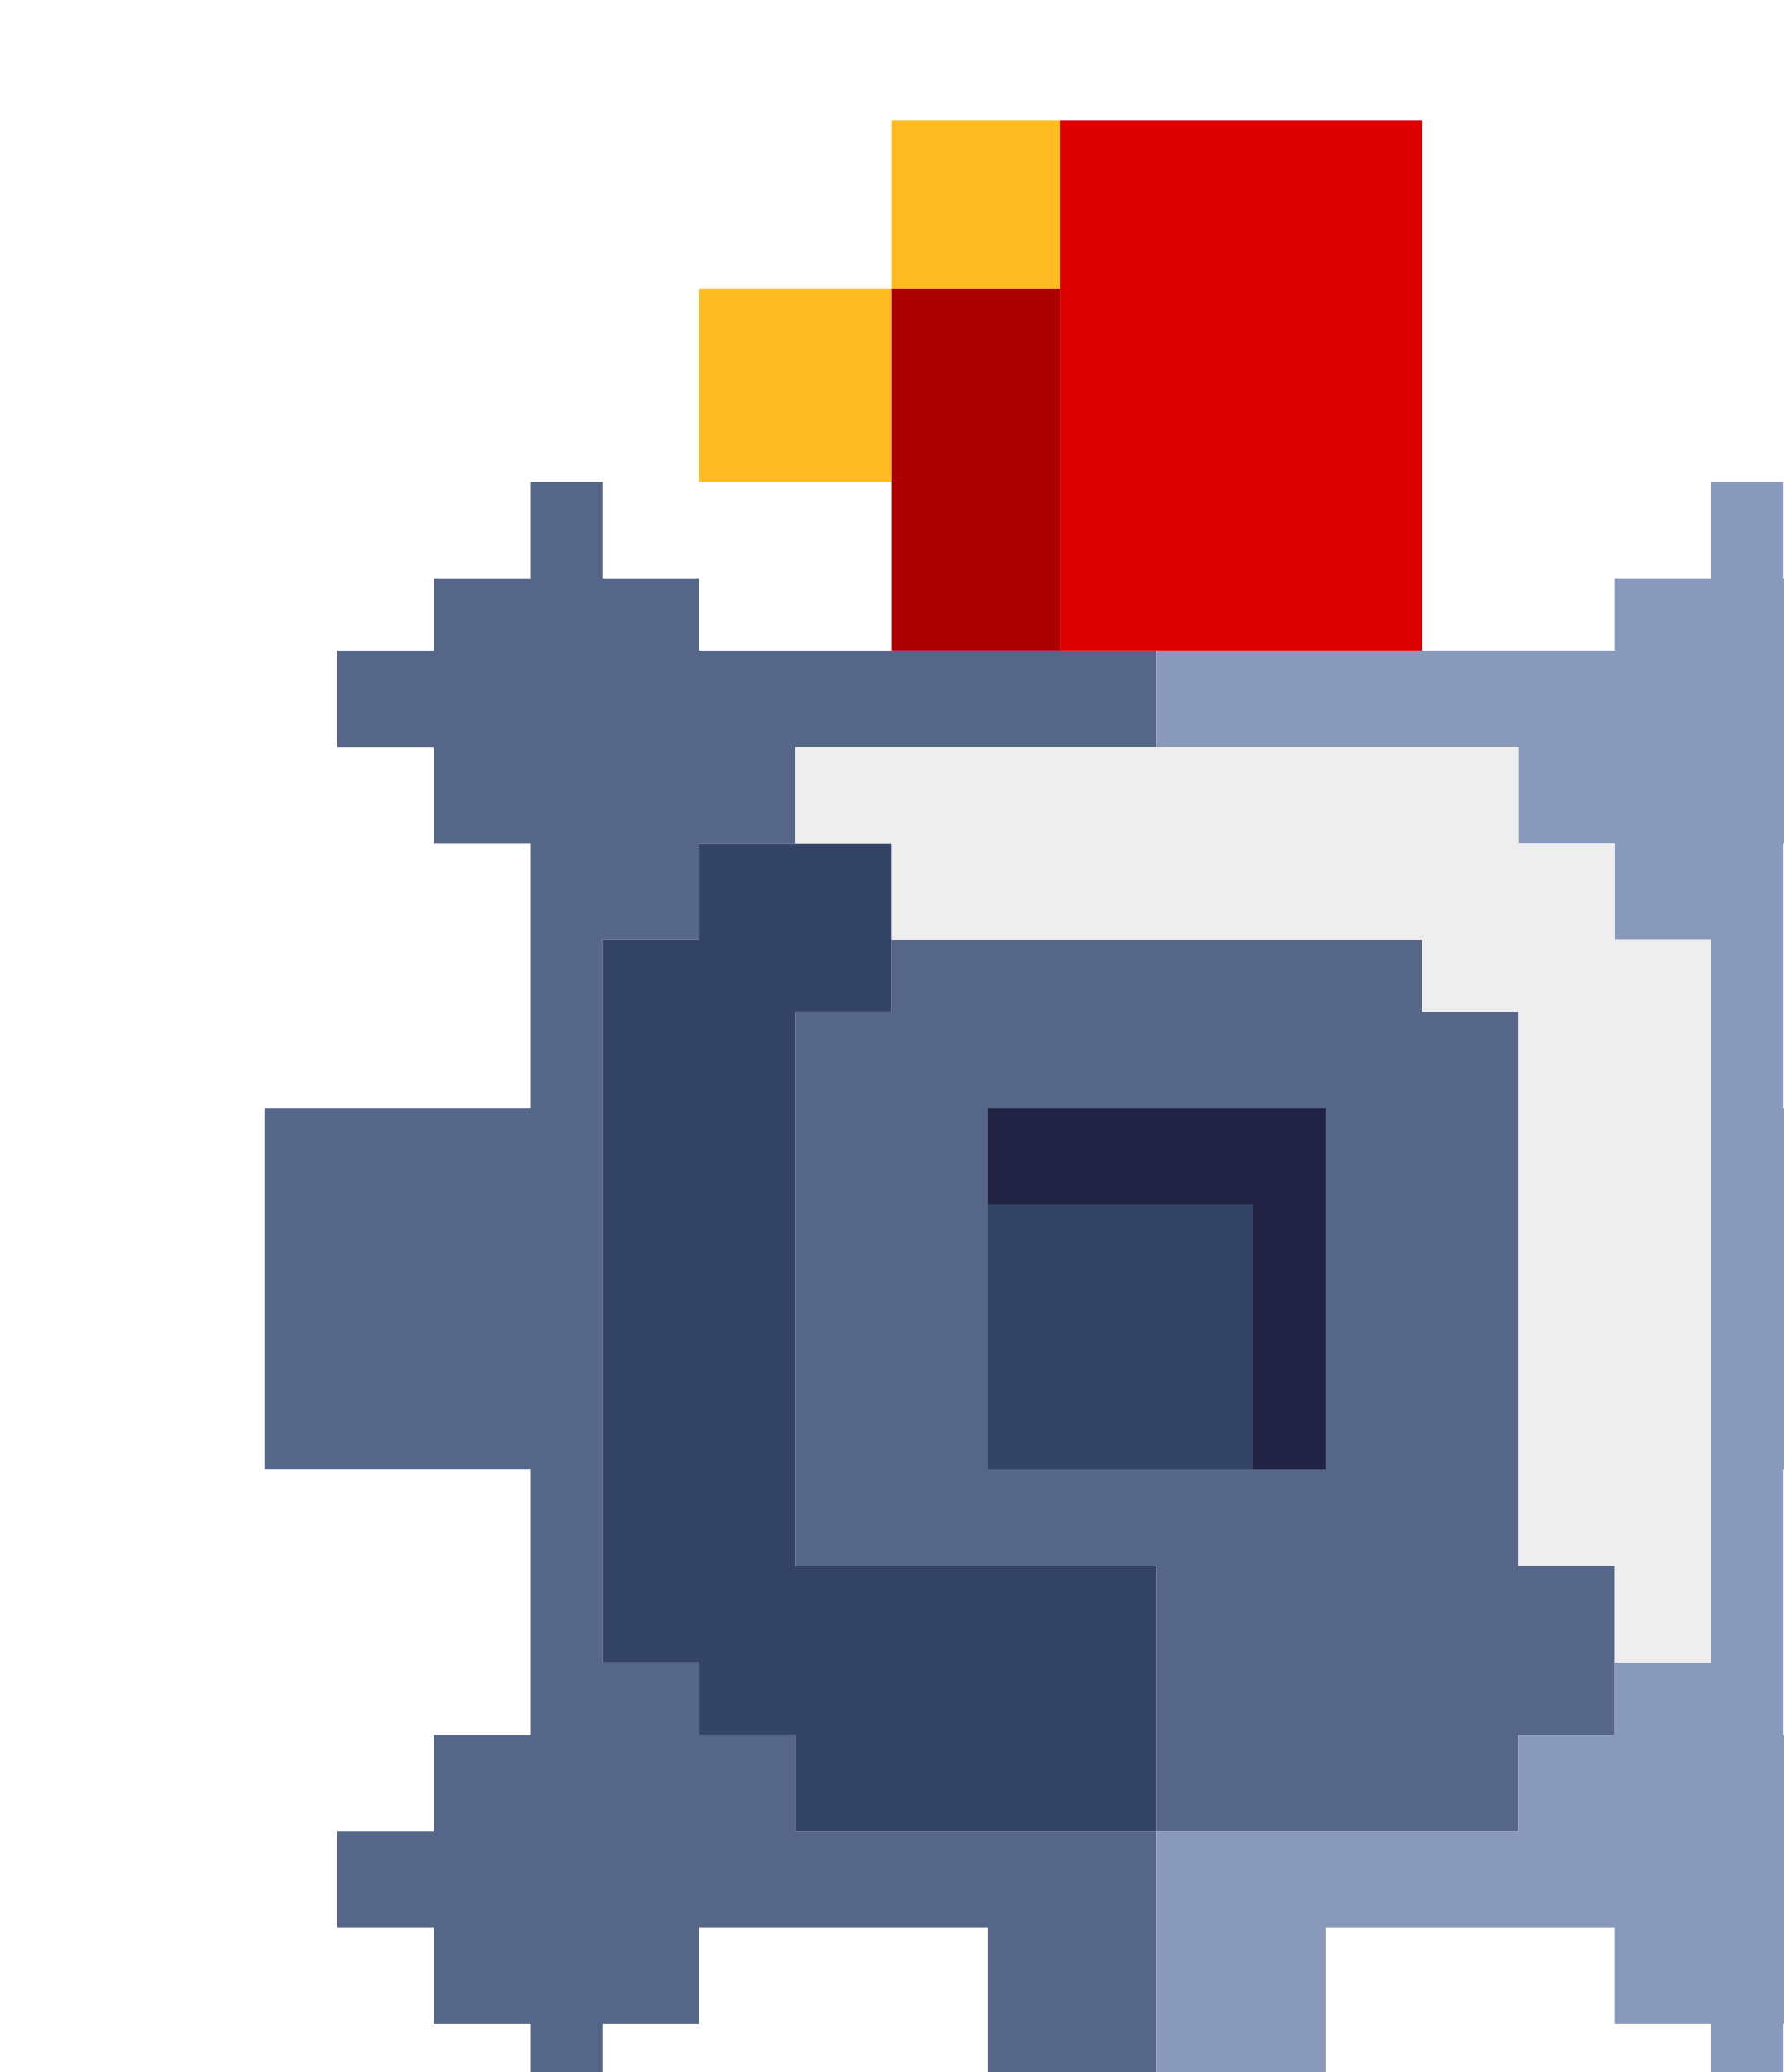
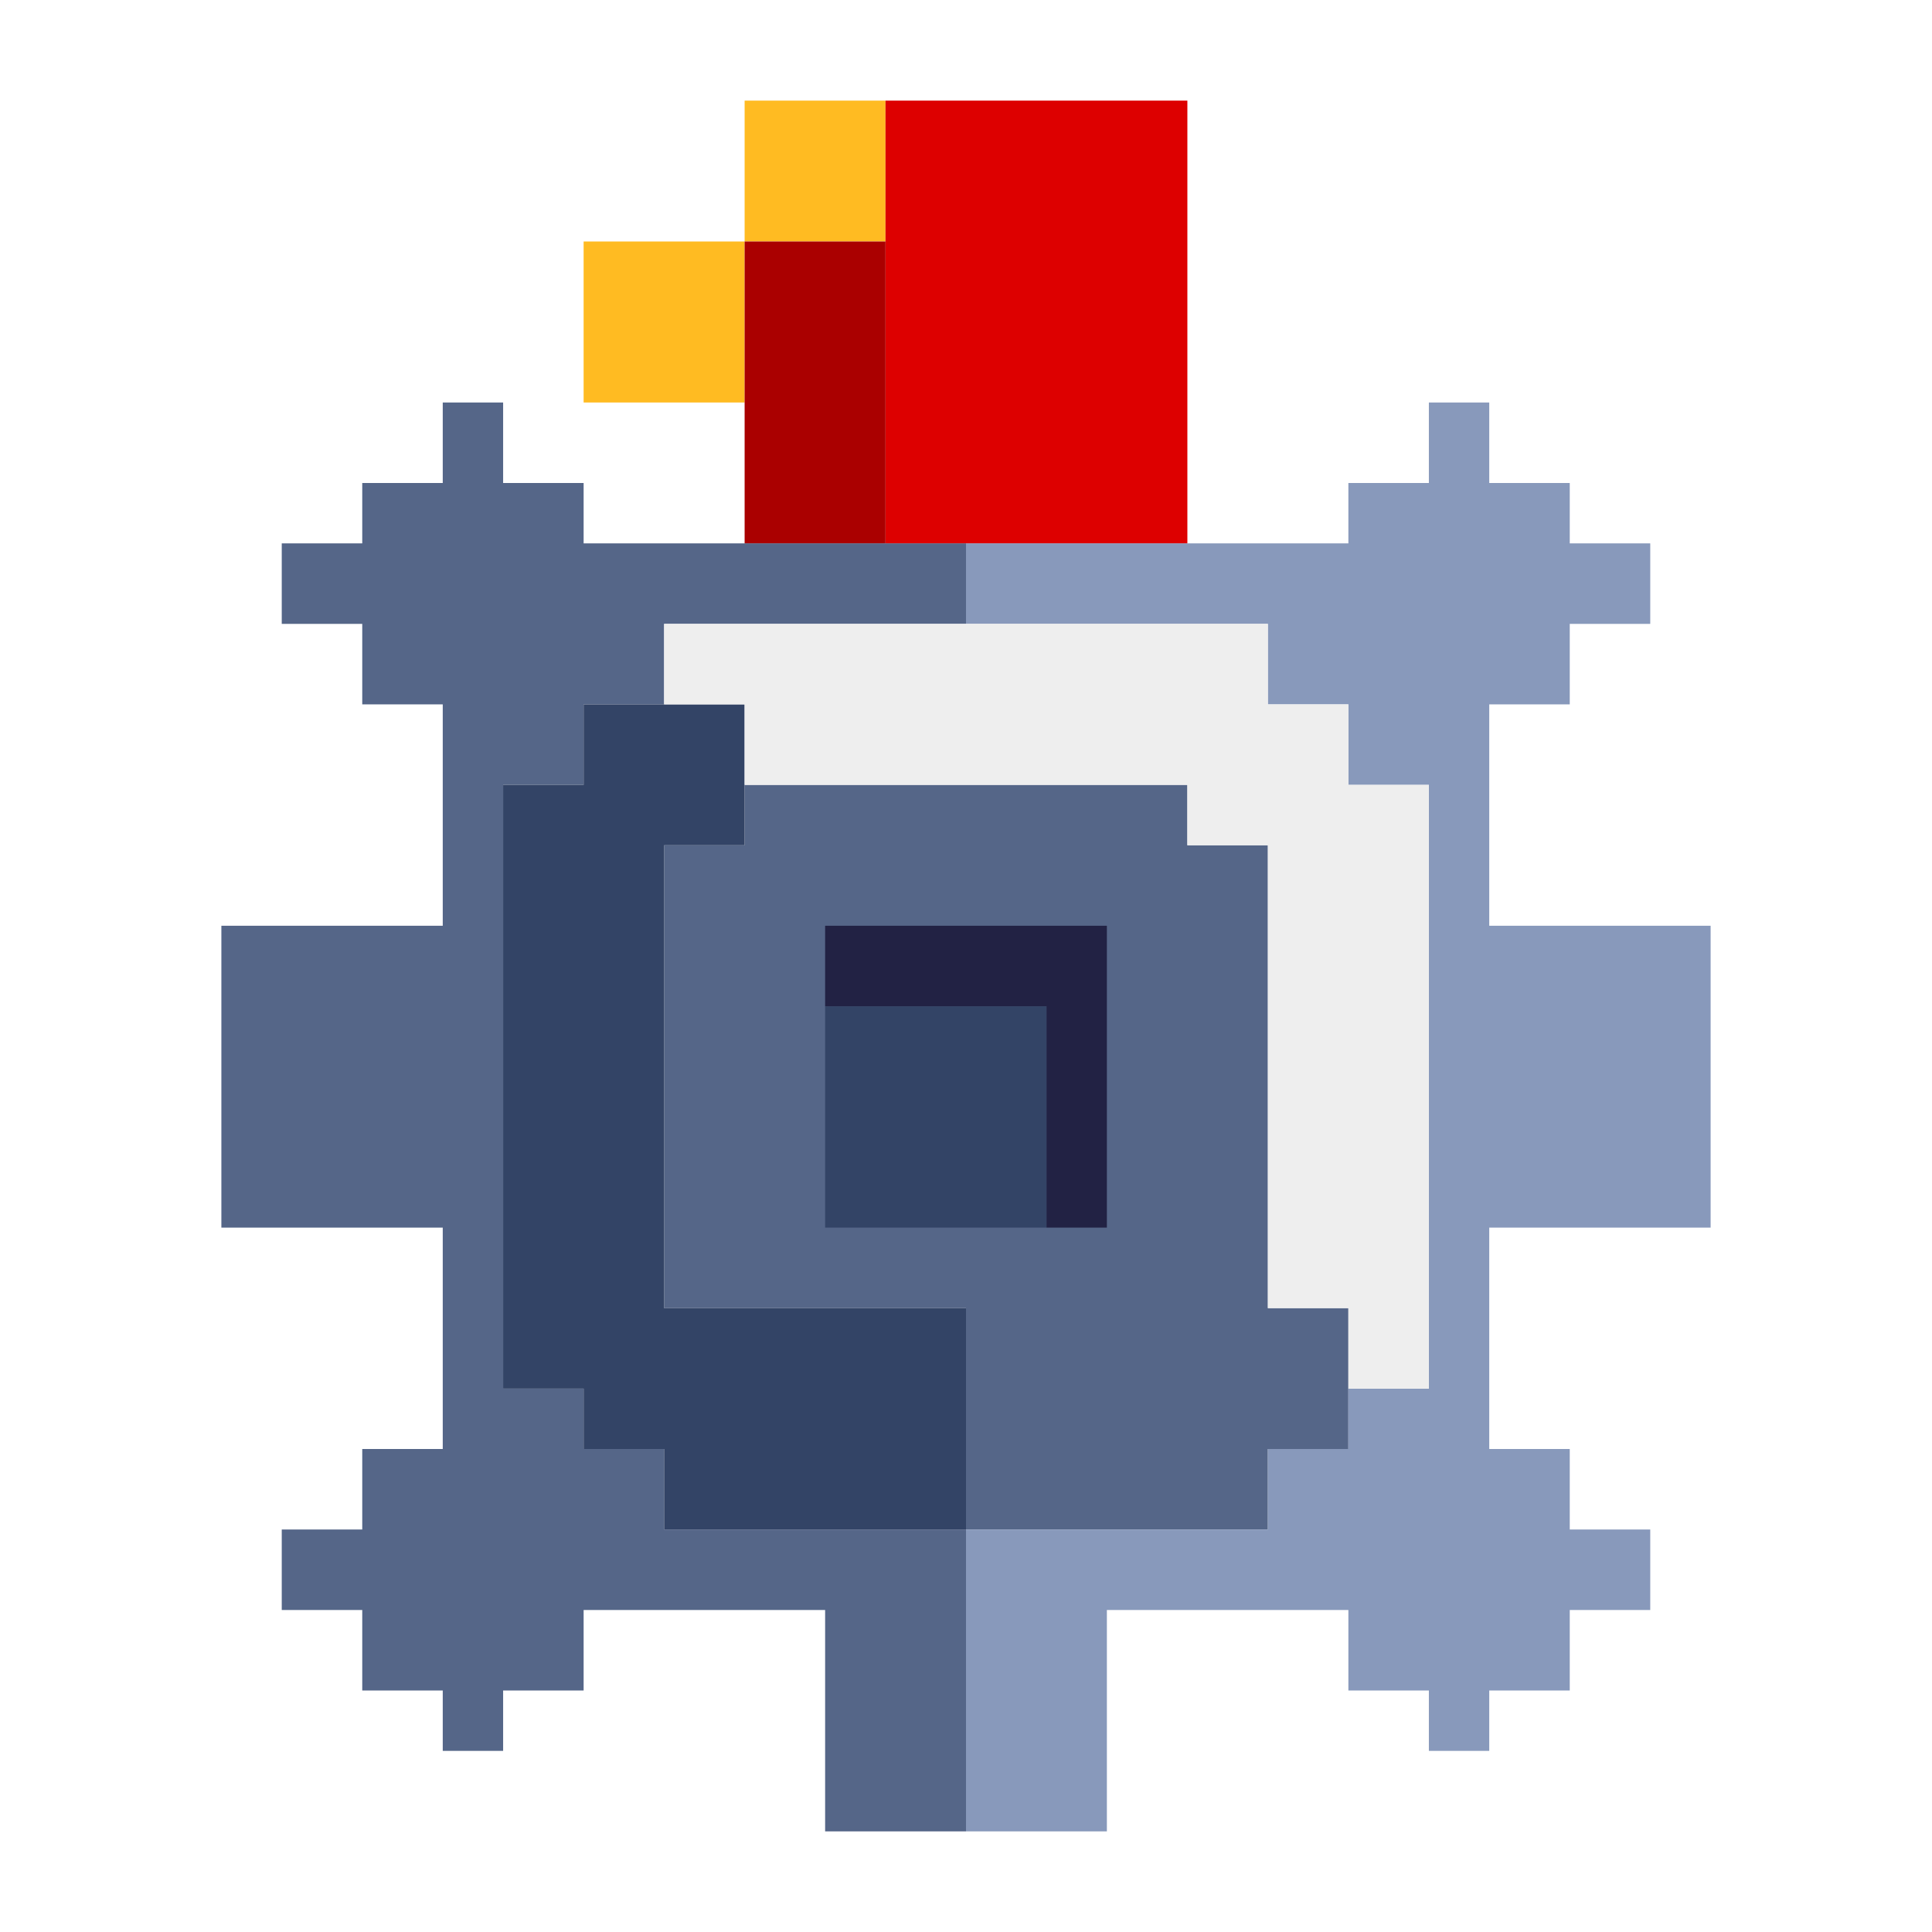
- <svg xmlns="http://www.w3.org/2000/svg" version="1.1" shape-rendering="auto" viewbox="0 0 96 96">
+ <svg xmlns="http://www.w3.org/2000/svg" version="1.1" shape-rendering="auto" viewbox="0 0 96 96" height="96" width="96">
  <g id="fez">
    <path id="tassel" d="M37,5h7v7h-15v8h8z" fill="#FB2" stroke="none" />
    <rect id="hat1" x="44" y="5" height="22" width="15" fill="#D00" stroke="none" />
    <rect id="hat2" x="37" y="12" height="15" width="7" fill="#A00" stroke="none" />
  </g>
  <g id="gear">
    <path id="gearL1" d="M22,20h3v4h4v3h19v4h-15v4h-4v4h-4v30h4v3h4v4h15v-11h-15v-23h4v-3h22v3h4v23h4v7h-4v4h-15v15h-7v-11h-12v4h-4v3h-3v-3h-4v-4h-4v-4h4v-4h4v-11h-11v-15h11v-11h-4v-4h-4v-4h4v-3h4z" fill="#568" stroke="none" />
    <path id="gearR1" d="M71,20h3v4h4v3h4v4h-4v4h-4v11h11v15h-11v11h4v4h4v4h-4v4h-4v3h-3v-3h-4v-4h-12v11h-7v-15h15v-4h4v-3h4v-30h-4v-4h-4v-4h-15v-4h19v-3h4z" fill="#89b" stroke="none" />
    <path id="gearL2" d="M29,35h8v7h-4v23h15v11h-15v-4h-4v-3h-4v-30h4z" fill="#346" stroke="none" />
    <path id="gearR2" d="M33,31h30v4h4v4h4v30h-4v-4h-4v-23h-4v-3h-22v-4h-4z" fill="#eee" stroke="none" />
    <rect id="gearI1" x="41" y="50" width="11" height="11" fill="#346" stroke="none" />
    <path id="gearI2" d="M41 46h14v15h-3v-11h-11z" fill="#224" stroke="none" />
  </g>
</svg>
